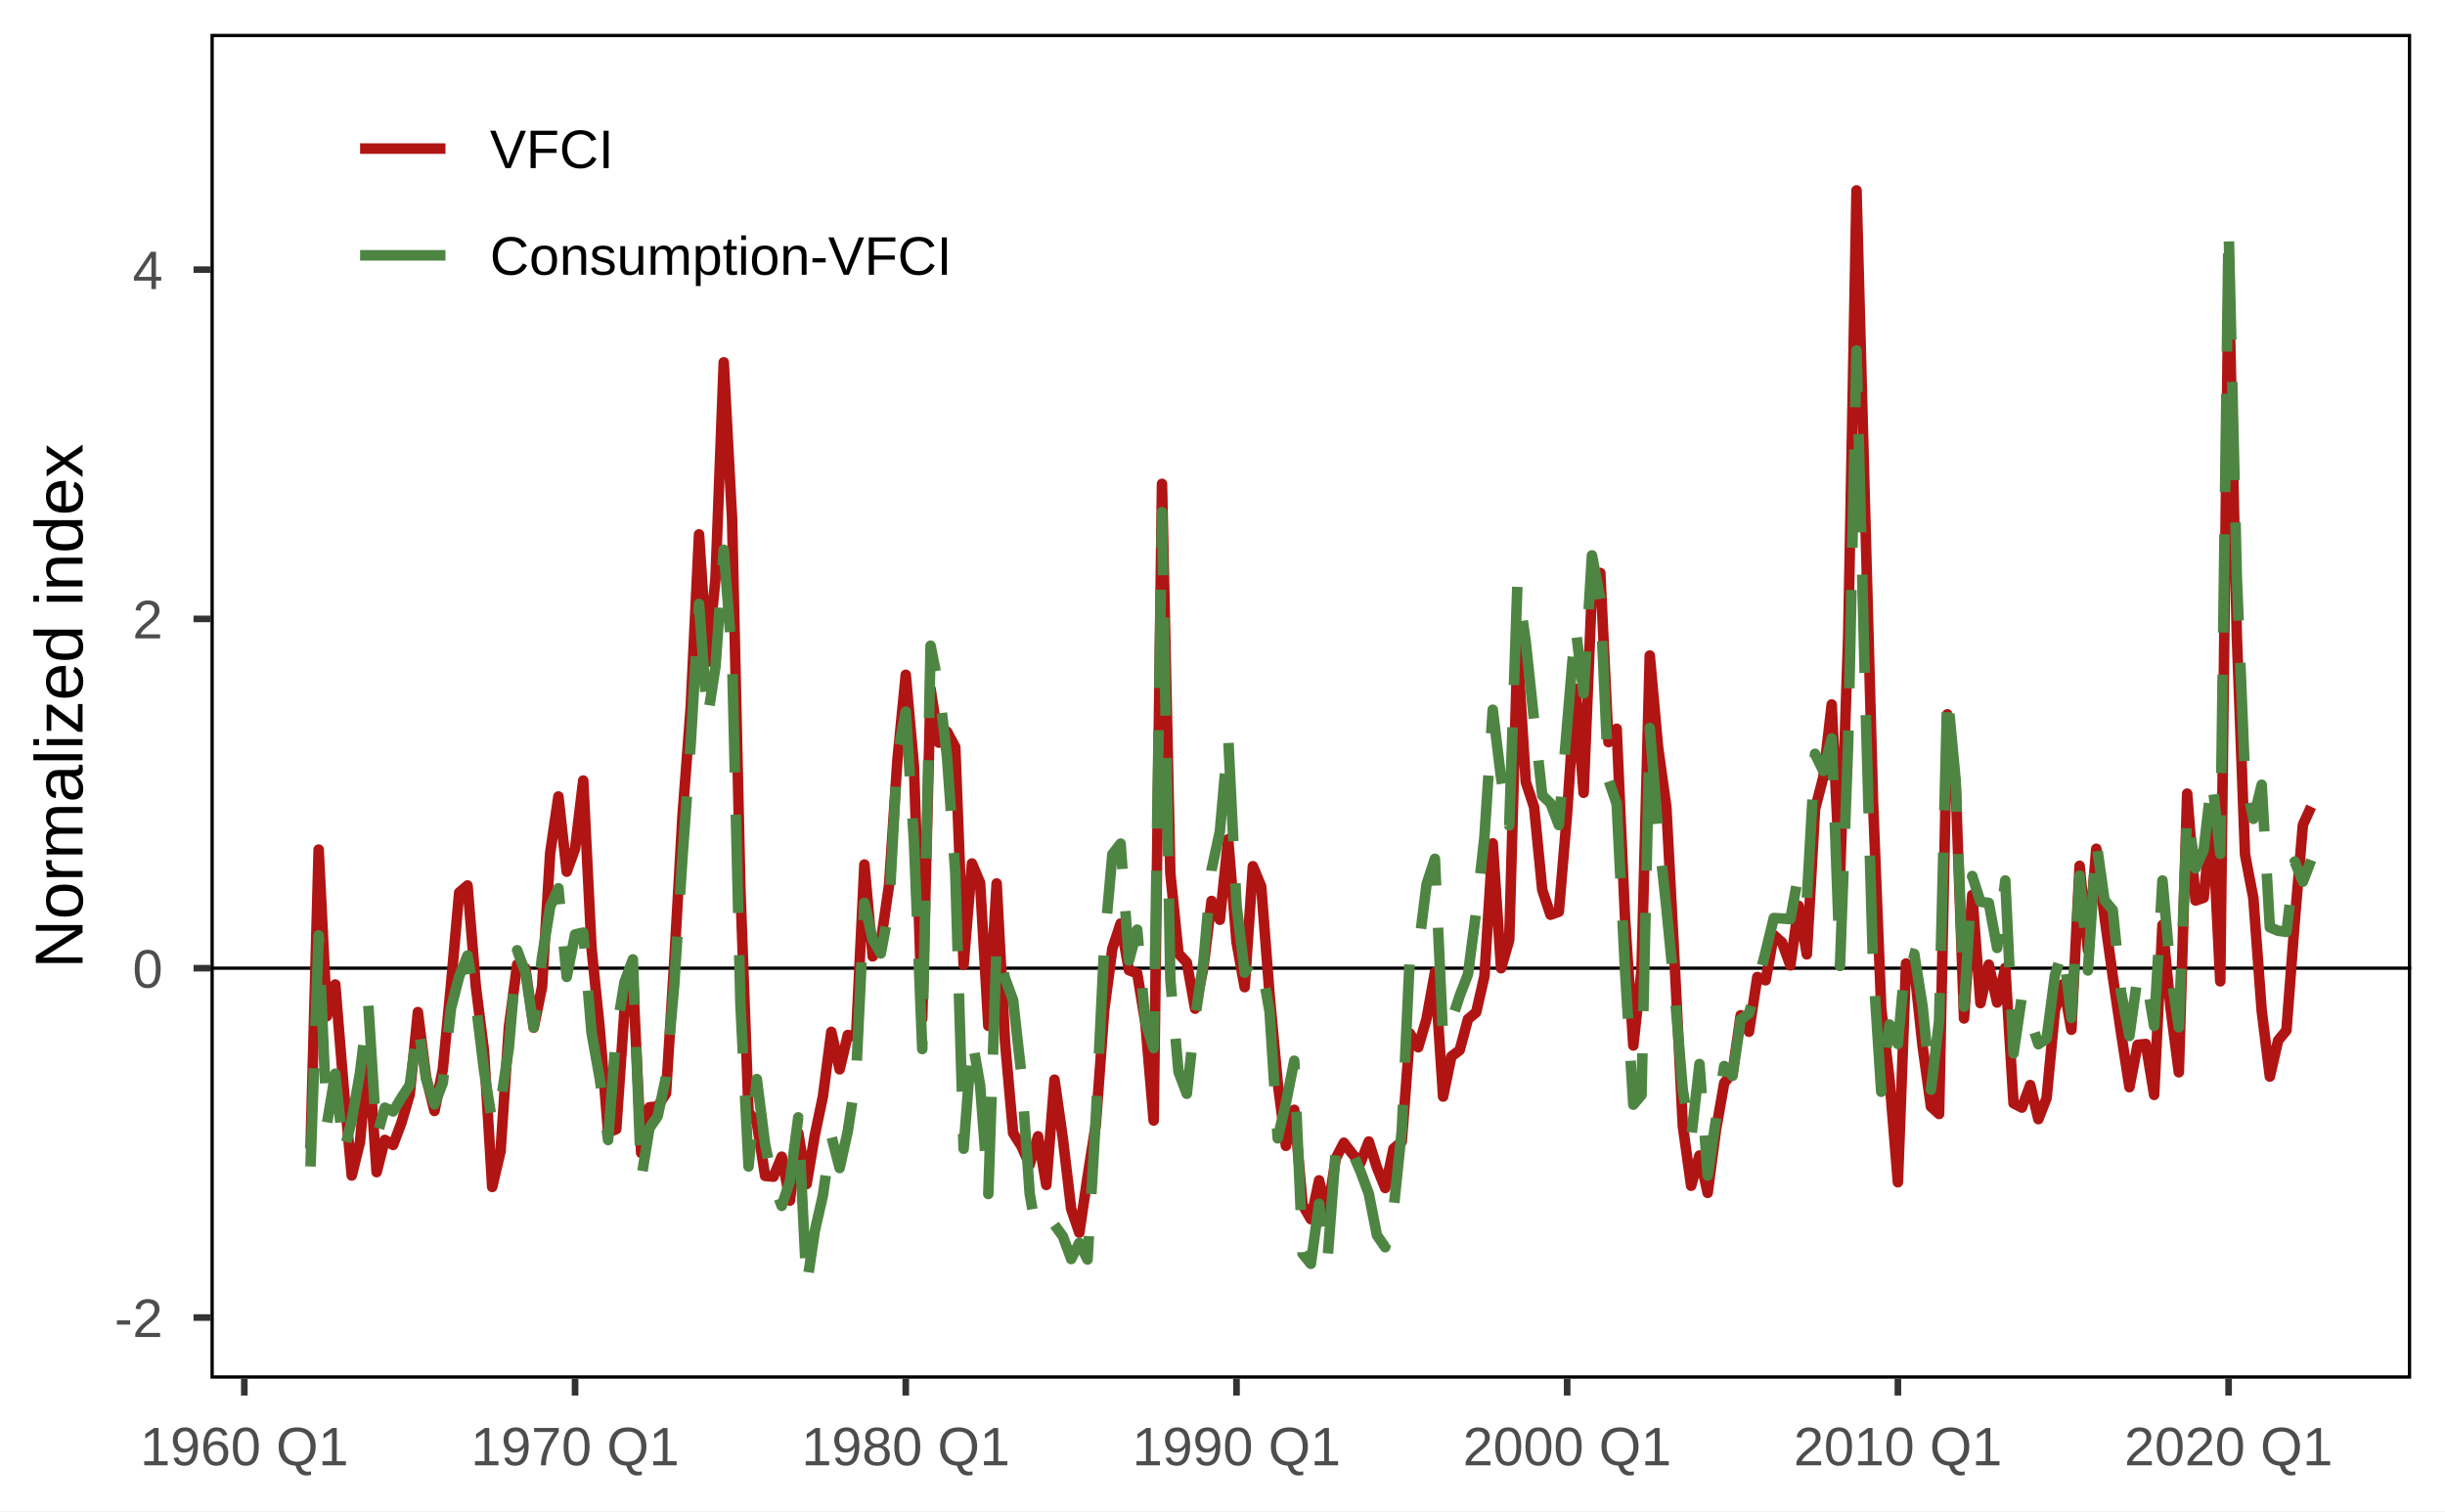
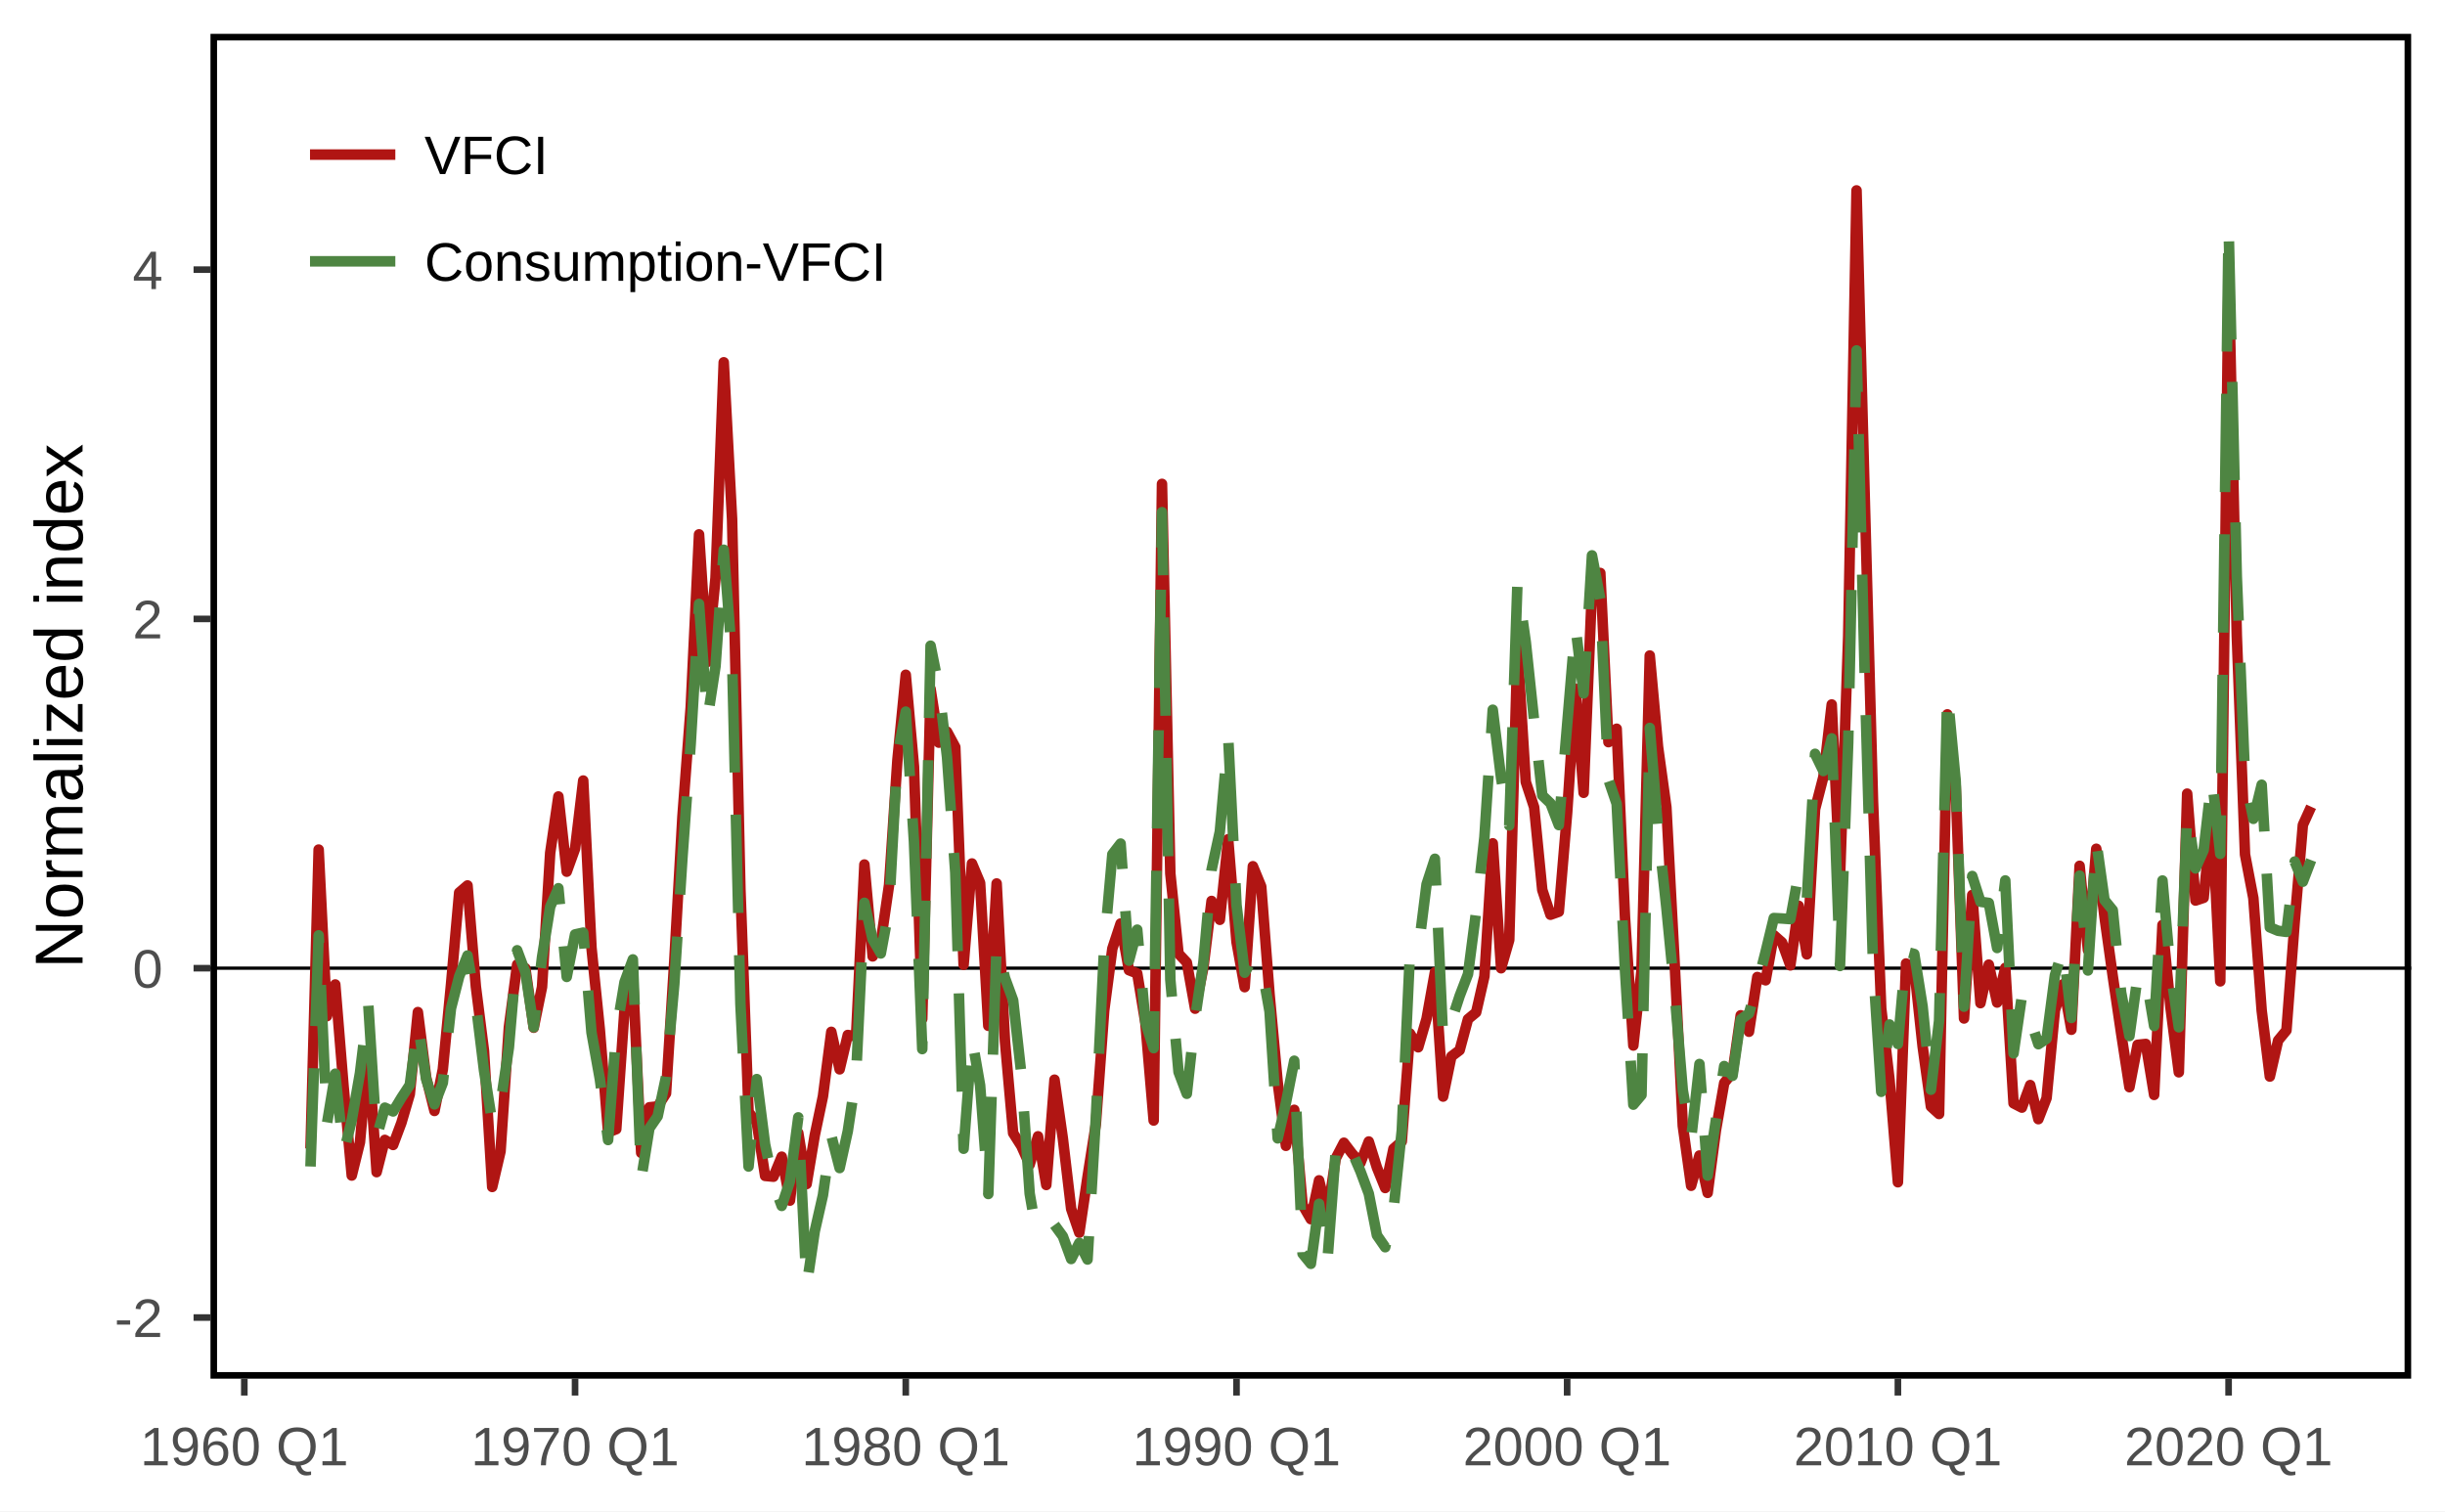
<svg xmlns="http://www.w3.org/2000/svg" class="svglite" width="396.00pt" height="244.75pt" viewBox="0 0 396.00 244.75">
  <defs>
    <style type="text/css">
    .svglite line, .svglite polyline, .svglite polygon, .svglite path, .svglite rect, .svglite circle {
      fill: none;
      stroke: #000000;
      stroke-linecap: round;
      stroke-linejoin: round;
      stroke-miterlimit: 10.00;
    }
    .svglite text {
      white-space: pre;
    }
  </style>
  </defs>
  <rect width="100%" height="100%" style="stroke: none; fill: #FFFFFF;" />
  <defs>
    <clipPath id="cpMC4wMHwzOTYuMDB8MC4wMHwyNDQuNzU=">
      <rect x="0.00" y="0.00" width="396.00" height="244.75" />
    </clipPath>
  </defs>
  <g clip-path="url(#cpMC4wMHwzOTYuMDB8MC4wMHwyNDQuNzU=)">
    <rect x="0" y="0.00" width="396.00" height="244.75" style="stroke-width: 1.07; stroke: #FFFFFF; fill: #FFFFFF;" />
  </g>
  <defs>
    <clipPath id="cpMzQuMDl8MzkwLjUyfDUuNDh8MjIzLjI5">
      <rect x="34.09" y="5.48" width="356.43" height="217.81" />
    </clipPath>
  </defs>
  <g clip-path="url(#cpMzQuMDl8MzkwLjUyfDUuNDh8MjIzLjI5)">
    <rect x="34.09" y="5.48" width="356.43" height="217.81" style="stroke-width: 1.07; stroke: none; fill: #FFFFFF;" />
    <line x1="34.09" y1="156.81" x2="390.52" y2="156.81" style="stroke-width: 0.53; stroke-linecap: butt;" />
    <polyline points="50.29,186.02 51.61,137.60 52.95,164.58 54.30,159.45 55.65,175.99 56.97,190.39 58.30,185.00 59.65,170.07 61.00,189.84 62.33,184.62 63.67,185.44 65.02,181.83 66.37,177.22 67.68,163.92 69.02,174.50 70.37,179.93 71.72,173.21 73.04,159.54 74.37,144.57 75.72,143.41 77.07,159.79 78.39,170.23 79.72,192.24 81.07,186.47 82.42,166.38 83.76,156.22 85.09,156.82 86.44,166.45 87.79,159.85 89.11,138.14 90.44,129.00 91.79,141.18 93.14,137.45 94.46,126.42 95.80,153.51 97.15,166.76 98.49,183.39 99.81,182.88 101.15,163.44 102.50,158.24 103.85,186.72 105.18,179.34 106.52,179.20 107.87,177.10 109.21,155.66 110.53,132.26 111.87,114.56 113.22,86.55 114.57,107.21 115.89,93.57 117.22,58.68 118.57,84.05 119.92,144.05 121.24,180.12 122.57,181.80 123.92,190.45 125.27,190.58 126.61,187.34 127.94,194.45 129.29,183.49 130.64,191.77 131.96,183.88 133.29,177.55 134.64,167.12 135.99,173.19 137.31,167.63 138.65,167.86 140.00,140.02 141.34,154.90 142.66,152.53 144.00,143.31 145.35,123.07 146.70,109.29 148.03,124.15 149.37,165.02 150.72,111.59 152.06,120.28 153.38,118.50 154.72,121.00 156.07,156.26 157.42,139.85 158.74,142.99 160.07,166.14 161.42,143.09 162.77,168.66 164.09,183.52 165.42,185.61 166.77,188.62 168.12,184.04 169.46,191.92 170.79,174.87 172.14,184.37 173.49,195.79 174.81,199.65 176.14,190.62 177.49,182.05 178.84,163.66 180.16,153.63 181.50,149.58 182.85,157.13 184.19,157.66 185.51,165.68 186.85,181.48 188.20,78.37 189.55,141.46 190.88,154.46 192.22,155.88 193.56,163.37 194.91,156.69 196.23,145.92 197.57,148.97 198.92,135.92 200.27,152.56 201.59,159.88 202.92,140.30 204.27,143.58 205.62,161.02 206.94,175.30 208.27,185.58 209.62,179.75 210.97,195.14 212.31,197.46 213.64,191.17 214.99,196.62 216.34,187.62 217.66,185.08 218.99,186.83 220.34,188.35 221.69,184.88 223.01,189.10 224.35,192.41 225.69,186.05 227.04,184.87 228.36,167.39 229.70,169.62 231.05,165.00 232.40,157.48 233.73,177.60 235.07,171.10 236.41,170.09 237.76,165.06 239.08,163.97 240.42,158.12 241.77,136.59 243.12,156.82 244.44,152.24 245.77,104.91 247.12,126.64 248.47,130.73 249.79,144.13 251.12,148.15 252.47,147.67 253.82,131.64 255.16,111.54 256.49,128.40 257.84,95.37 259.19,92.80 260.51,120.20 261.84,118.03 263.19,148.61 264.54,169.33 265.86,157.18 267.20,106.17 268.54,120.96 269.89,130.74 271.21,155.56 272.55,182.34 273.90,192.05 275.25,187.15 276.58,193.20 277.91,183.11 279.26,175.39 280.61,173.71 281.93,164.44 283.27,167.10 284.62,158.24 285.97,158.77 287.29,151.46 288.62,152.64 289.97,156.36 291.32,146.71 292.64,154.57 293.97,131.06 295.32,125.83 296.67,114.10 298.01,142.33 299.34,103.04 300.69,30.84 302.04,81.35 303.36,129.82 304.69,163.33 306.04,174.94 307.39,191.48 308.71,156.05 310.04,156.80 311.39,169.45 312.74,179.22 314.06,180.42 315.40,115.70 316.75,127.30 318.10,164.95 319.43,144.95 320.76,162.47 322.11,156.23 323.46,162.37 324.78,156.76 326.12,178.69 327.47,179.39 328.82,175.74 330.14,181.26 331.47,177.85 332.82,163.62 334.17,159.40 335.49,166.78 336.82,140.23 338.17,153.88 339.52,137.47 340.85,148.50 342.19,158.11 343.54,167.31 344.89,176.08 346.21,169.22 347.54,169.08 348.89,177.33 350.24,149.81 351.56,163.34 352.89,173.67 354.24,128.54 355.59,145.85 356.91,145.41 358.25,131.90 359.60,158.94 360.95,43.47 362.28,102.94 363.61,138.40 364.96,145.46 366.31,163.68 367.63,174.36 368.97,168.52 370.32,166.88 371.66,149.25 372.98,133.61 374.32,130.66 " style="stroke-width: 1.71; stroke: #B01513; stroke-linecap: butt;" />
    <polyline points="50.29,188.93 51.61,151.49 52.95,182.03 54.30,173.90 55.65,186.75 56.97,181.42 58.30,173.80 59.65,162.70 61.00,184.17 62.33,179.40 63.67,180.01 65.02,177.78 66.37,175.72 67.68,165.72 69.02,174.79 70.37,178.86 71.72,175.37 73.04,163.33 74.37,158.15 75.72,154.76 77.07,162.56 78.39,173.36 79.72,181.78 81.07,178.76 82.42,169.67 83.76,153.91 85.09,157.48 86.44,166.38 87.79,155.02 89.11,146.86 90.44,143.86 91.79,158.22 93.14,151.34 94.46,151.05 95.80,167.22 97.15,174.75 98.49,184.64 99.81,167.10 101.15,159.06 102.50,155.39 103.85,190.98 105.18,182.73 106.52,180.79 107.87,174.41 109.21,159.40 110.53,138.90 111.87,120.42 113.22,97.81 114.57,116.54 115.89,107.89 117.22,89.04 118.57,106.50 119.92,162.62 121.24,188.93 122.57,174.77 123.92,185.36 125.27,191.70 126.61,195.31 127.94,191.32 129.29,180.97 130.64,208.32 131.96,199.41 133.29,193.56 134.64,183.94 135.99,189.18 137.31,183.21 138.65,174.33 140.00,146.22 141.34,152.15 142.66,154.42 144.00,147.19 145.35,122.36 146.70,115.26 148.03,136.33 149.37,169.91 150.72,104.58 152.06,111.30 153.38,122.58 154.72,141.32 156.07,186.05 157.42,168.18 158.74,175.77 160.07,193.38 161.42,152.89 162.77,158.40 164.09,162.01 165.42,173.96 166.77,193.32 168.12,201.10 " style="stroke-width: 1.71; stroke: #4E8542; stroke-dasharray: 15.93,6.83; stroke-linecap: butt;" />
    <polyline points="170.79,198.38 172.14,200.23 173.49,203.91 174.81,201.30 176.14,203.99 177.49,180.97 178.84,153.24 180.16,138.36 181.50,136.63 182.85,155.59 184.19,150.57 185.51,165.56 186.85,169.76 188.20,82.96 189.55,158.66 190.88,173.61 192.22,177.15 193.56,164.92 194.91,155.84 196.23,140.86 197.57,134.68 198.92,119.41 200.27,146.58 201.59,157.54 202.92,155.27 204.27,156.20 205.62,163.82 206.94,184.37 208.27,178.64 209.62,171.80 210.97,203.04 212.31,204.69 213.64,194.97 214.99,204.23 216.34,186.39 217.66,184.36 218.99,186.60 220.34,189.70 221.69,193.32 223.01,200.06 224.35,202.00 225.69,196.01 227.04,183.08 228.36,154.37 229.70,153.97 231.05,143.23 232.40,139.09 233.73,168.17 235.07,165.40 236.41,161.30 237.76,157.78 239.08,147.63 240.42,135.59 241.77,114.95 243.12,126.01 244.44,133.69 245.77,94.41 247.12,104.00 248.47,116.73 249.79,128.82 251.12,130.10 252.47,133.63 253.82,117.36 255.16,101.40 256.49,112.30 257.84,89.95 259.19,97.02 260.51,126.29 261.84,130.18 263.19,157.12 264.54,178.91 265.86,177.35 267.20,117.90 268.54,134.33 269.89,147.01 271.21,160.55 272.55,176.57 273.90,184.44 275.25,172.33 276.58,190.40 277.91,181.40 279.26,172.66 280.61,174.24 281.93,165.13 283.27,164.14 284.62,159.43 285.97,154.13 287.29,148.69 288.62,148.76 289.97,148.86 291.32,141.45 292.64,145.67 293.97,122.09 295.32,124.88 296.67,119.59 298.01,156.45 299.34,120.32 300.69,56.76 302.04,110.31 303.36,156.44 304.69,176.83 306.04,165.93 307.39,169.08 308.71,154.16 310.04,154.51 311.39,162.99 312.74,176.49 314.06,165.32 315.40,112.06 316.75,126.47 318.10,163.04 319.43,141.88 320.76,146.05 322.11,146.24 323.46,153.54 324.78,142.60 326.12,170.61 327.47,161.34 328.82,165.05 330.14,169.12 331.47,168.23 332.82,157.95 334.17,153.56 335.49,164.87 336.82,141.82 338.17,157.18 339.52,136.23 340.85,145.77 342.19,147.42 343.54,160.71 344.89,167.79 346.21,158.18 347.54,158.08 348.89,166.17 350.24,142.61 351.56,157.38 352.89,166.38 354.24,131.52 355.59,140.65 356.91,137.68 358.25,125.97 359.60,138.29 360.95,36.64 362.28,93.40 363.61,125.98 364.96,132.62 366.31,127.10 367.63,150.19 368.97,150.75 370.32,150.93 371.66,139.54 372.98,142.80 374.32,139.30 " style="stroke-width: 1.71; stroke: #4E8542; stroke-dasharray: 15.93,6.83; stroke-linecap: butt;" />
-     <rect x="34.09" y="5.48" width="356.43" height="217.81" style="stroke-width: 1.07;" />
+     <rect x="34.09" y="5.48" width="356.43" height="217.81" style="stroke-width: 2.13;" />
  </g>
  <g clip-path="url(#cpMC4wMHwzOTYuMDB8MC4wMHwyNDQuNzU=)">
    <text x="26.37" y="216.54" text-anchor="end" style="font-size: 8.80px;fill: #4D4D4D; font-family: &quot;Arial&quot;;" textLength="7.83px" lengthAdjust="spacingAndGlyphs">-2</text>
    <text x="26.37" y="159.97" text-anchor="end" style="font-size: 8.80px;fill: #4D4D4D; font-family: &quot;Arial&quot;;" textLength="4.90px" lengthAdjust="spacingAndGlyphs">0</text>
    <text x="26.37" y="103.39" text-anchor="end" style="font-size: 8.80px;fill: #4D4D4D; font-family: &quot;Arial&quot;;" textLength="4.90px" lengthAdjust="spacingAndGlyphs">2</text>
    <text x="26.37" y="46.82" text-anchor="end" style="font-size: 8.80px;fill: #4D4D4D; font-family: &quot;Arial&quot;;" textLength="4.90px" lengthAdjust="spacingAndGlyphs">4</text>
    <polyline points="31.35,213.39 34.09,213.39 " style="stroke-width: 1.07; stroke: #333333; stroke-linecap: butt;" />
    <polyline points="31.35,156.81 34.09,156.81 " style="stroke-width: 1.07; stroke: #333333; stroke-linecap: butt;" />
    <polyline points="31.35,100.24 34.09,100.24 " style="stroke-width: 1.07; stroke: #333333; stroke-linecap: butt;" />
    <polyline points="31.35,43.67 34.09,43.67 " style="stroke-width: 1.07; stroke: #333333; stroke-linecap: butt;" />
    <polyline points="39.57,226.03 39.57,223.29 " style="stroke-width: 1.07; stroke: #333333; stroke-linecap: butt;" />
    <polyline points="93.14,226.03 93.14,223.29 " style="stroke-width: 1.07; stroke: #333333; stroke-linecap: butt;" />
    <polyline points="146.70,226.03 146.70,223.29 " style="stroke-width: 1.07; stroke: #333333; stroke-linecap: butt;" />
    <polyline points="200.27,226.03 200.27,223.29 " style="stroke-width: 1.07; stroke: #333333; stroke-linecap: butt;" />
    <polyline points="253.82,226.03 253.82,223.29 " style="stroke-width: 1.07; stroke: #333333; stroke-linecap: butt;" />
    <polyline points="307.39,226.03 307.39,223.29 " style="stroke-width: 1.07; stroke: #333333; stroke-linecap: butt;" />
    <polyline points="360.95,226.03 360.95,223.29 " style="stroke-width: 1.07; stroke: #333333; stroke-linecap: butt;" />
    <text x="39.57" y="237.32" text-anchor="middle" style="font-size: 8.80px;fill: #4D4D4D; font-family: &quot;Arial&quot;;" textLength="33.76px" lengthAdjust="spacingAndGlyphs">1960 Q1</text>
    <text x="93.14" y="237.32" text-anchor="middle" style="font-size: 8.80px;fill: #4D4D4D; font-family: &quot;Arial&quot;;" textLength="33.76px" lengthAdjust="spacingAndGlyphs">1970 Q1</text>
    <text x="146.70" y="237.32" text-anchor="middle" style="font-size: 8.80px;fill: #4D4D4D; font-family: &quot;Arial&quot;;" textLength="33.76px" lengthAdjust="spacingAndGlyphs">1980 Q1</text>
    <text x="200.27" y="237.32" text-anchor="middle" style="font-size: 8.80px;fill: #4D4D4D; font-family: &quot;Arial&quot;;" textLength="33.76px" lengthAdjust="spacingAndGlyphs">1990 Q1</text>
    <text x="253.82" y="237.32" text-anchor="middle" style="font-size: 8.80px;fill: #4D4D4D; font-family: &quot;Arial&quot;;" textLength="33.76px" lengthAdjust="spacingAndGlyphs">2000 Q1</text>
    <text x="307.39" y="237.32" text-anchor="middle" style="font-size: 8.80px;fill: #4D4D4D; font-family: &quot;Arial&quot;;" textLength="33.76px" lengthAdjust="spacingAndGlyphs">2010 Q1</text>
    <text x="360.95" y="237.32" text-anchor="middle" style="font-size: 8.80px;fill: #4D4D4D; font-family: &quot;Arial&quot;;" textLength="33.76px" lengthAdjust="spacingAndGlyphs">2020 Q1</text>
    <text transform="translate(13.37,114.38) rotate(-90)" text-anchor="middle" style="font-size: 11.00px; font-family: &quot;Arial&quot;;" textLength="84.99px" lengthAdjust="spacingAndGlyphs">Normalized index</text>
-     <rect x="56.59" y="15.43" width="17.28" height="17.28" style="stroke-width: 1.07; stroke: none; fill: #FFFFFF;" />
-     <line x1="58.32" y1="24.07" x2="72.15" y2="24.07" style="stroke-width: 1.71; stroke: #B01513; stroke-linecap: butt;" />
-     <rect x="56.59" y="32.71" width="17.28" height="17.28" style="stroke-width: 1.07; stroke: none; fill: #FFFFFF;" />
-     <line x1="58.32" y1="41.35" x2="72.15" y2="41.35" style="stroke-width: 1.71; stroke: #4E8542; stroke-dasharray: 15.93,6.83; stroke-linecap: butt;" />
-     <text x="79.35" y="27.22" style="font-size: 8.80px; font-family: &quot;Arial&quot;;" textLength="20.03px" lengthAdjust="spacingAndGlyphs">VFCI</text>
-     <text x="79.35" y="44.50" style="font-size: 8.80px; font-family: &quot;Arial&quot;;" textLength="74.81px" lengthAdjust="spacingAndGlyphs">Consumption-VFCI</text>
+     <rect x="48.48" y="16.40" width="17.28" height="17.28" style="stroke-width: 1.07; stroke: none; fill: #FFFFFF;" />
+     <line x1="50.21" y1="25.04" x2="64.03" y2="25.04" style="stroke-width: 1.71; stroke: #B01513; stroke-linecap: butt;" />
+     <rect x="48.48" y="33.68" width="17.28" height="17.28" style="stroke-width: 1.07; stroke: none; fill: #FFFFFF;" />
+     <line x1="50.21" y1="42.32" x2="64.03" y2="42.32" style="stroke-width: 1.71; stroke: #4E8542; stroke-dasharray: 15.93,6.83; stroke-linecap: butt;" />
+     <text x="68.75" y="28.20" style="font-size: 8.80px; font-family: &quot;Arial&quot;;" textLength="20.03px" lengthAdjust="spacingAndGlyphs">VFCI</text>
+     <text x="68.75" y="45.48" style="font-size: 8.80px; font-family: &quot;Arial&quot;;" textLength="74.81px" lengthAdjust="spacingAndGlyphs">Consumption-VFCI</text>
  </g>
</svg>
